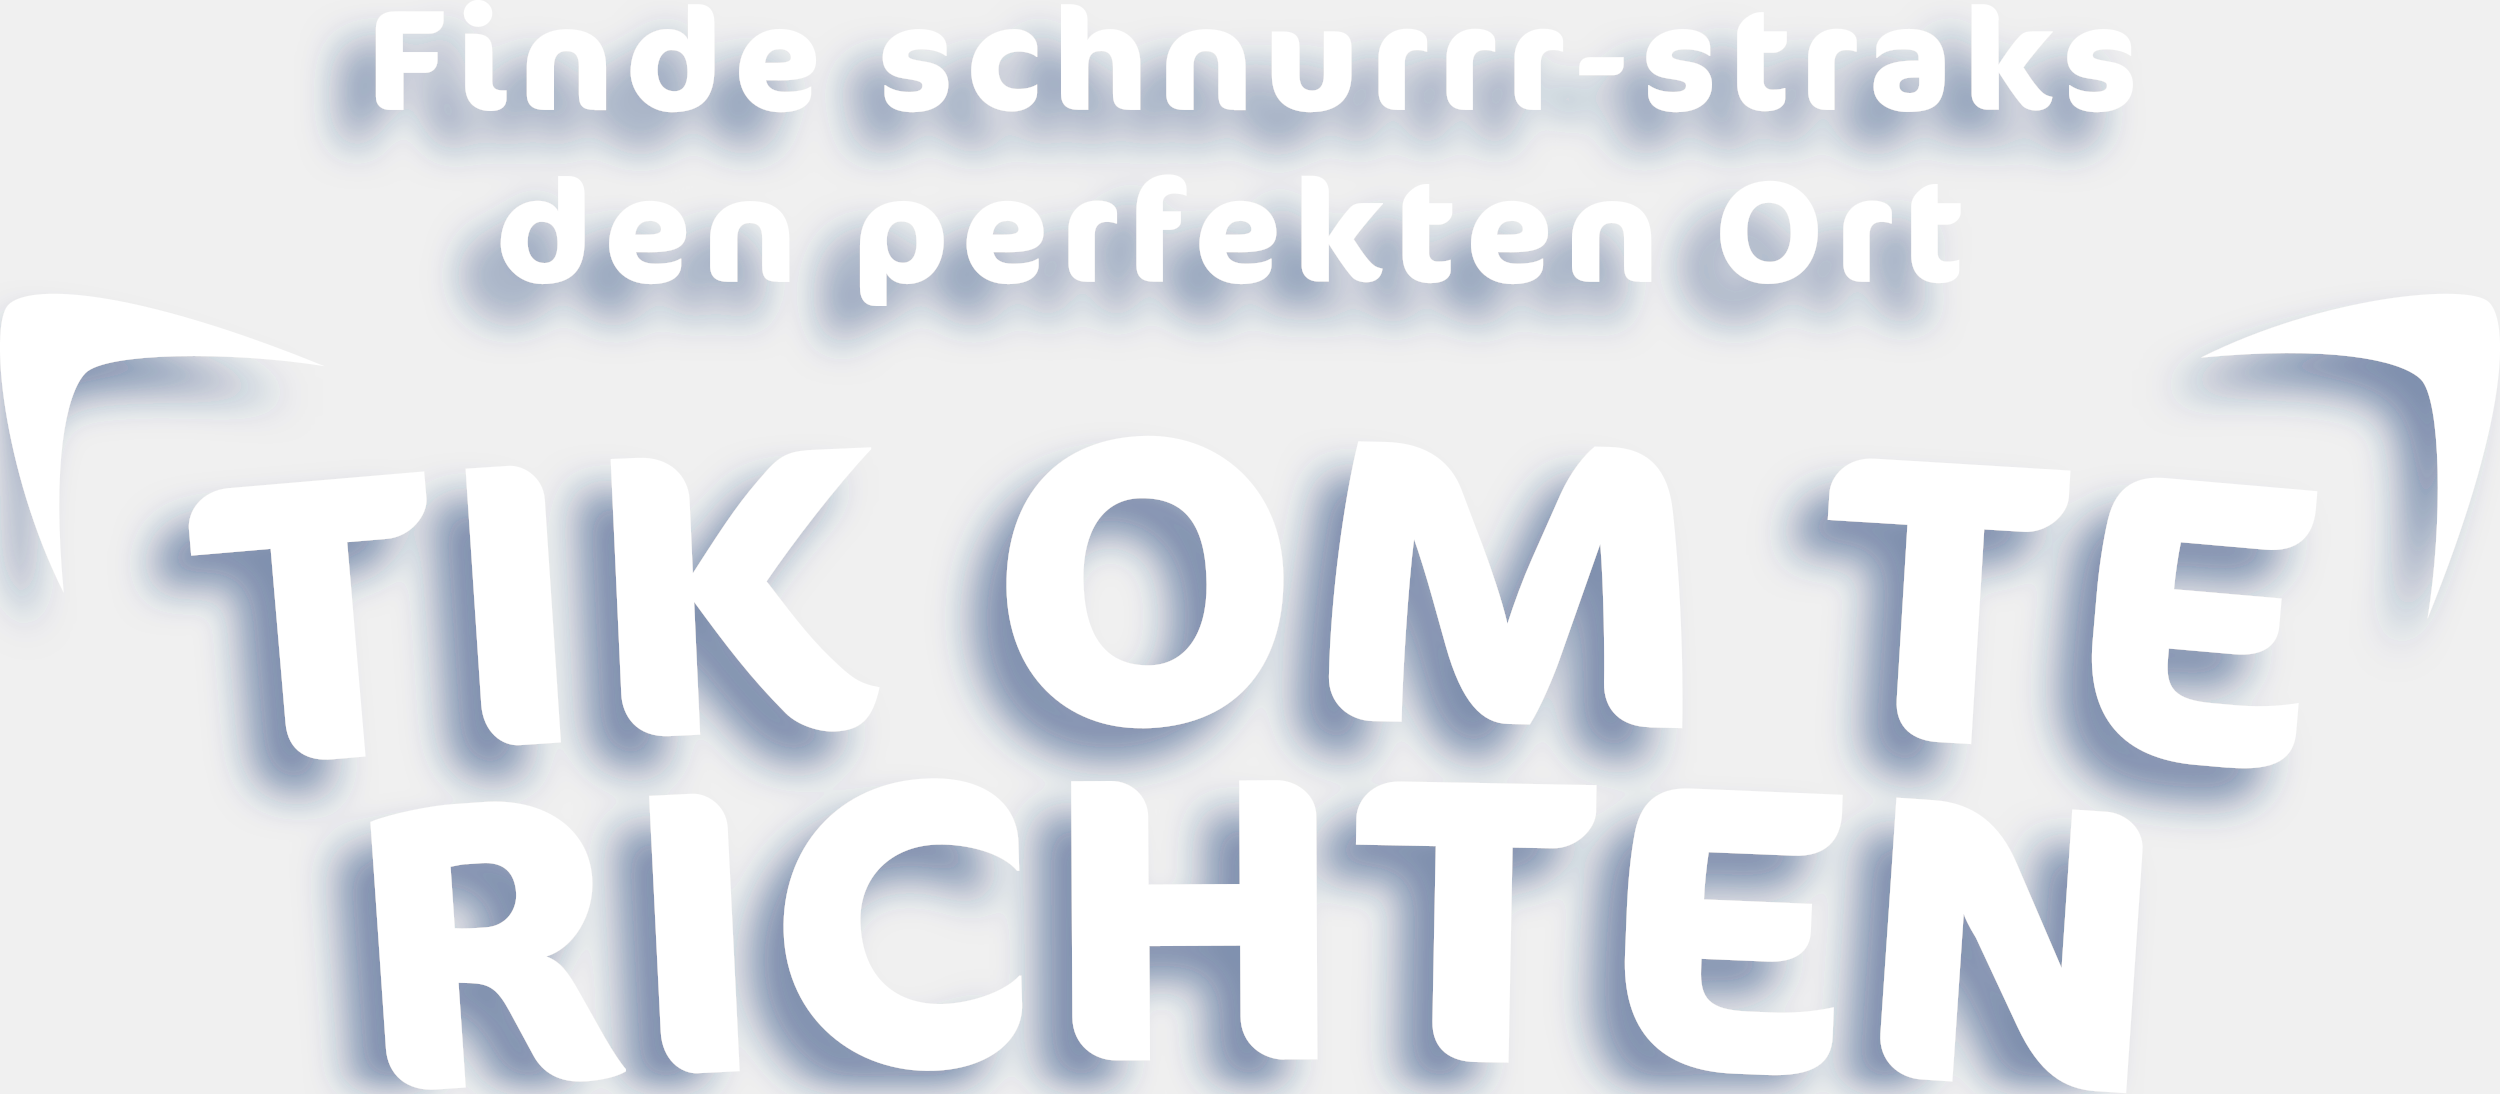
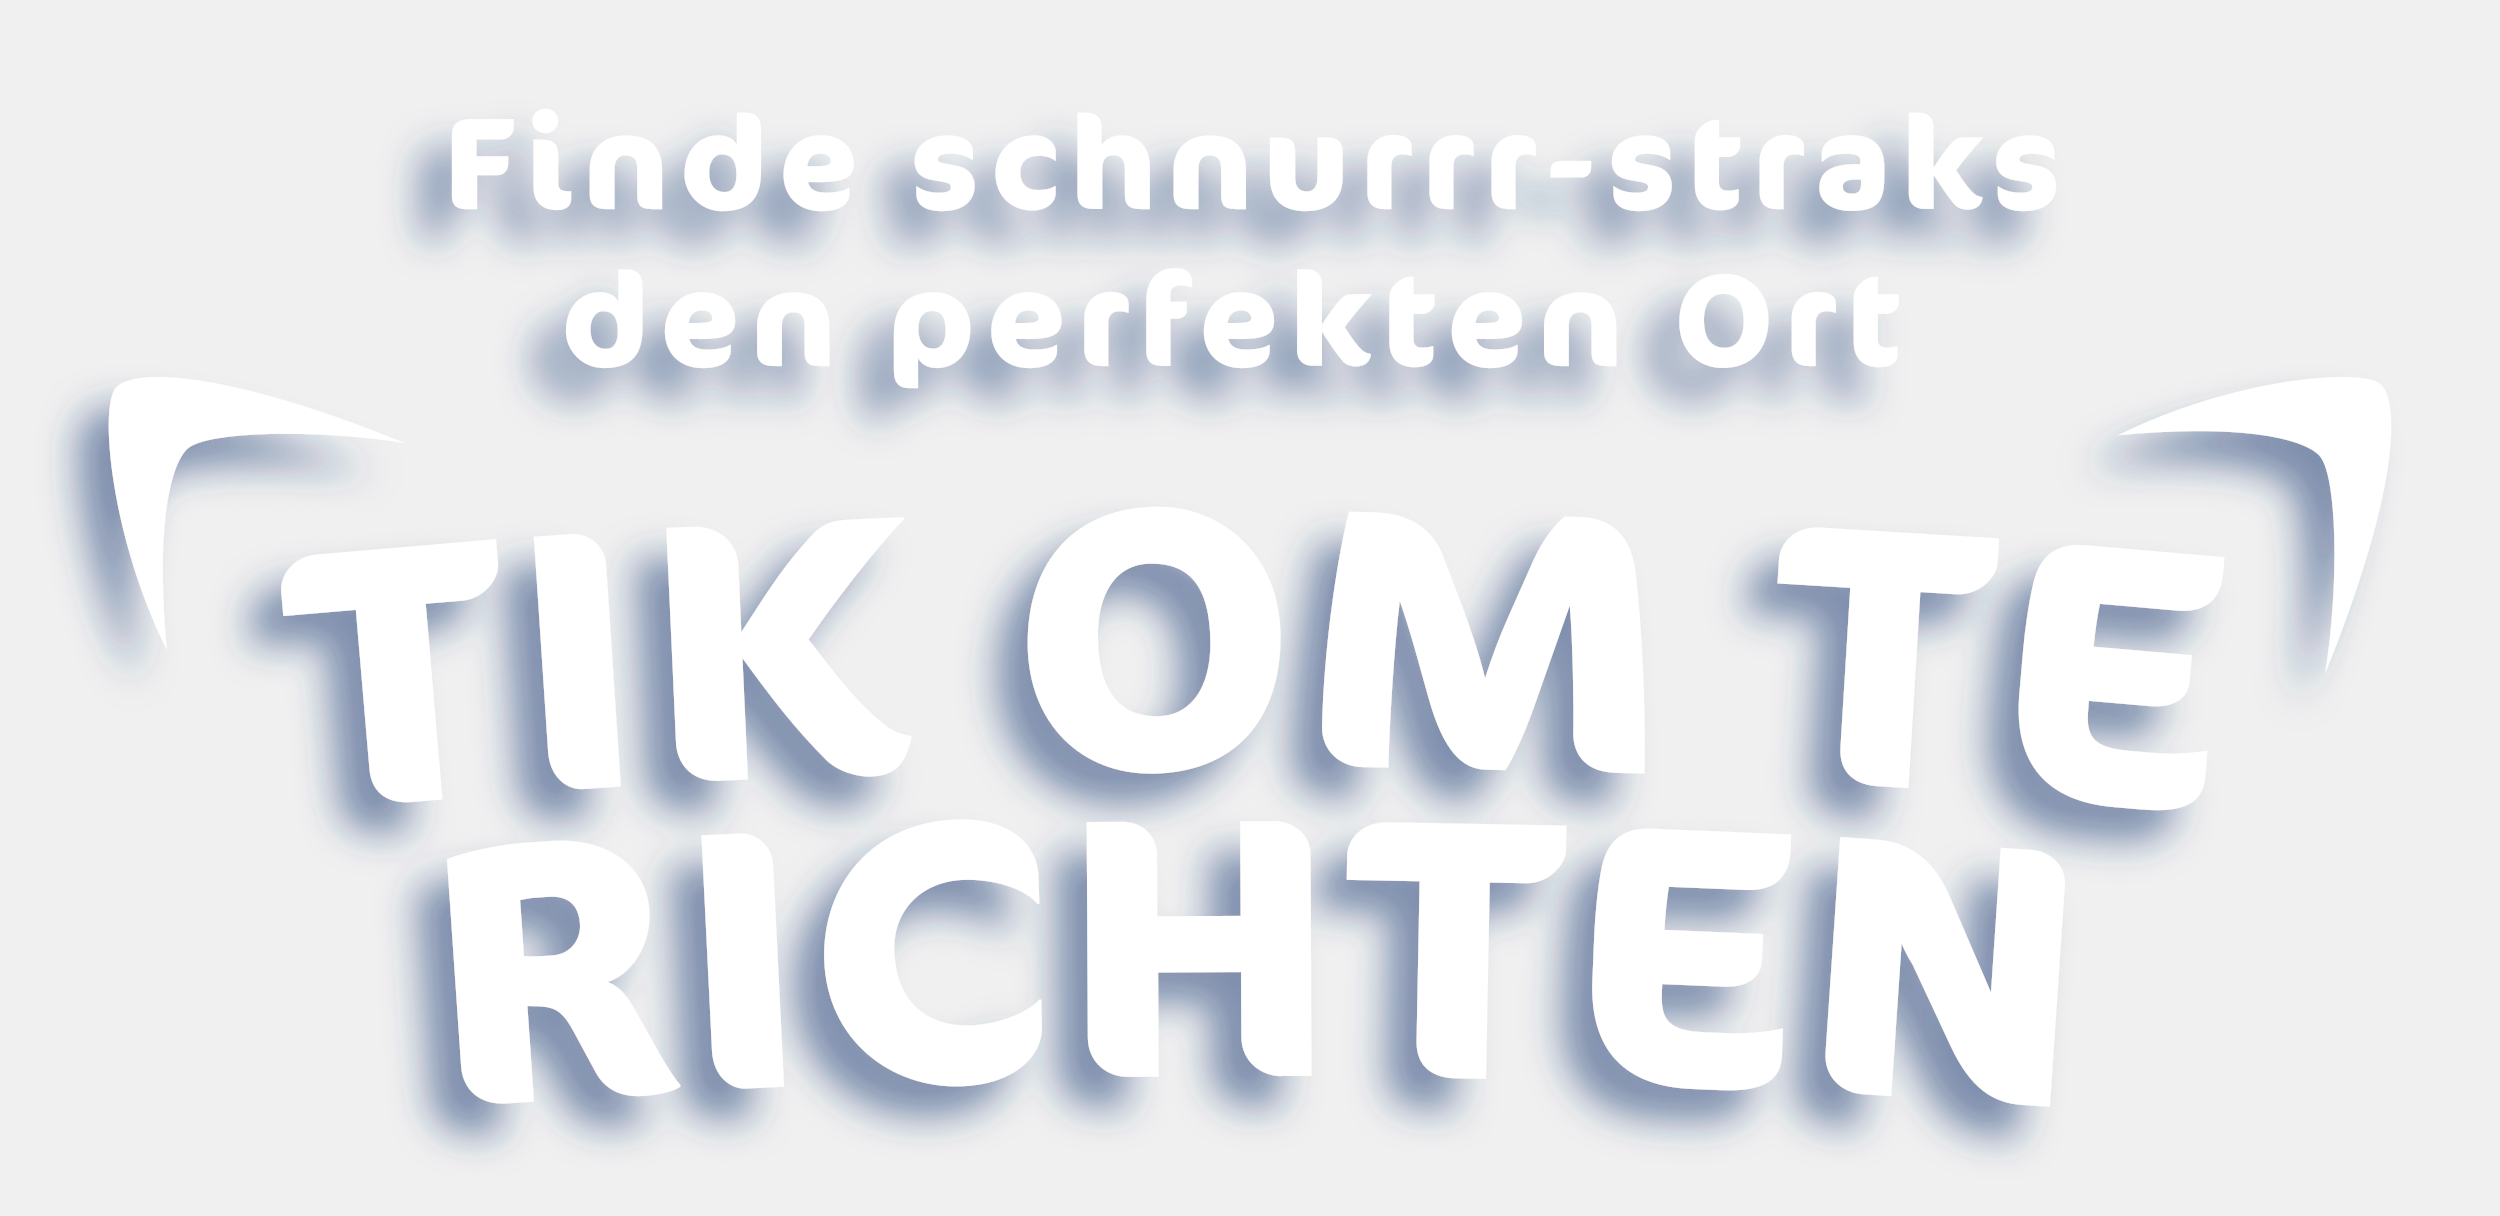
- <svg xmlns="http://www.w3.org/2000/svg" id="Layer_2" data-name="Layer 2" viewBox="0 0 209.89 91.78">
+ <svg xmlns="http://www.w3.org/2000/svg" id="Layer_2" data-name="Layer 2" viewBox="-10 -10 229.89 111.78">
  <defs>
    <style>
      .cls-1 {
        filter: url(#drop-shadow-1);
      }

      .cls-2 {
        fill: #fff;
        stroke-width: 0px;
      }
    </style>
    <filter id="drop-shadow-1" filterUnits="userSpaceOnUse">
      <feOffset dx="-2.83" dy="2.83" />
      <feGaussianBlur result="blur" stdDeviation="1.7" />
      <feFlood flood-color="#264078" flood-opacity=".55" />
      <feComposite in2="blur" operator="in" />
      <feComposite in="SourceGraphic" />
    </filter>
  </defs>
  <g id="logo">
    <g class="cls-1">
      <g>
        <g>
          <path class="cls-2" d="M32.47,45.24l-3.32.28,1.54,17.99-2.81.24c-1.93.17-3.7-.57-3.91-3.04l-1.25-14.63-6.67.57-.19-2.24c-.12-1.42.99-3.22,3.36-3.43l16.39-1.4.19,2.24c.12,1.46-1.36,3.26-3.32,3.42Z" />
          <path class="cls-2" d="M43.63,62.56c-1.46.1-3.07-1.06-3.23-3.43l-1.31-19.78,3.6-.24c1.25-.08,2.92.93,3.05,2.83l1.35,20.39-3.46.23Z" />
          <path class="cls-2" d="M57.89,41.91l.28,6.22c3.08-4.8,4.01-6.14,6.21-8.62,1.26-1.42,2.1-1.66,4.04-1.75l4.72-.21v.17c-2.82,2.95-6.55,7.82-8.78,11.09,1.7,2.17,3.37,4.48,5.36,6.39,1.78,1.72,2.42,2.2,4.13,2.5-.59,2.72-1.61,3.61-3.75,3.71-1.29.06-3.12-.5-4.15-1.55-2.92-2.93-5.02-5.69-7.67-9.32l.5,11.14-2.58.12c-2.79.13-3.96-1.73-4.04-3.53l-.89-19.73,2.28-.1c2.79-.13,4.26,1.64,4.34,3.48Z" />
          <path class="cls-2" d="M95.9,61.14c-6.39.06-11.33-4.52-11.4-11.86-.07-7.58,4.33-12.62,11.88-12.69,5.75-.05,11.29,4.18,11.37,11.83.07,7.79-4.23,12.65-11.85,12.73ZM95.79,41.83c-3.2.03-4.87,2.8-4.83,6.74.05,4.96,1.97,7.33,5.51,7.29,2.92-.03,4.87-2.49,4.83-6.81-.05-5.13-1.9-7.26-5.51-7.22Z" />
          <path class="cls-2" d="M138.46,61.05c-2.24-.05-3.85-1.31-3.79-3.76.05-2.11-.03-8.13-.32-11.61l-3.45,9.79c-.51,1.42-1.55,3.91-2.46,5.35l-1.8-.04c-2.21-.05-3.91-1.75-5.26-6.54l-1.1-3.94c-.54-1.95-1.2-4.04-1.56-5.03-.5,4-.97,11.44-1.05,15.32l-2.41-.05c-1.97-.04-3.74-1.44-3.69-3.75.15-6.73,1.25-14.84,2.47-19.74l2.24.05c3.74.08,5.61,1.89,6.41,3.98l1.74,4.6c.74,1.99,1.67,4.7,2.13,6.68.55-1.72,1.31-3.78,2.06-5.46l2.36-5.32c.89-1.99,2.05-3.39,2.91-4.09l1.19.03c3.4.08,4.99,1.98,5.36,5.36.51,4.6.93,11.82.79,18.25l-2.75-.06Z" />
          <path class="cls-2" d="M169.92,44.65l-3.33-.2-1.1,18.02-2.82-.17c-1.93-.12-3.58-1.1-3.43-3.58l.9-14.66-6.69-.41.14-2.24c.09-1.43,1.45-3.05,3.82-2.9l16.42,1-.14,2.24c-.09,1.46-1.82,3.02-3.79,2.9Z" />
          <path class="cls-2" d="M187.02,64.45l-2.64-.23c-6.13-.53-9.25-3.94-8.69-10.41l.34-3.93c.18-2.13.53-4.49.95-6.27.7-2.94,2.57-3.67,4.84-3.47l12.74,1.1-.13,1.52c-.19,2.24-1.51,3.62-4.22,3.39l-7.11-.62c-.24,1.14-.48,2.82-.58,3.94l9.04.78-.2,2.34c-.15,1.69-1.48,2.53-3.75,2.34l-5.52-.48-.07.85c-.22,2.51.52,3.46,3.77,3.74l1.69.15c1.93.17,3.57.14,5.51-.17l-.21,2.47c-.19,2.13-1.62,3.31-5.75,2.95Z" />
        </g>
        <g>
          <path class="cls-2" d="M49.15,90.78c-2.17.15-3.59-.71-4.38-2.19l-1.99-3.68c-1.05-1.94-1.73-2.3-3.26-2.37l-1.02-.03.6,8.79-2.48.17c-2.51.17-4.07-1.25-4.22-3.43l-1.3-19.03c1.59-.69,5.15-1.38,6.95-1.5l2.61-.18c5.02-.34,8.77,2.16,9.06,6.4.21,3.12-1.64,5.91-3.85,6.57,1.15.43,1.79,1.24,2.8,3.05l2.06,3.68c.77,1.34,1.46,2.35,1.82,2.74v.17c-.74.46-2.02.75-3.41.85ZM39.11,72.55c-.27.02-.81.12-1.28.22l.35,5.16c.79.05,1.6,0,2.59-.07,1.83-.13,2.65-1.58,2.56-2.9-.12-1.7-1.03-2.62-2.9-2.49l-1.32.09Z" />
          <path class="cls-2" d="M58.64,90.11c-1.46.07-3.05-1.11-3.17-3.49l-.97-19.8,3.6-.18c1.26-.06,2.91.98,3,2.88l1,20.41-3.46.17Z" />
          <path class="cls-2" d="M85.41,73.12c-1.24-1.49-4.19-2.29-6.77-2.21-3.81.12-6.52,2.72-6.4,6.52.15,4.79,3.14,6.98,6.94,6.86,2.51-.08,5.27-1.11,6.39-2.37h.17s.07,2.41.07,2.41c.09,3.03-2.86,5.43-7.45,5.57-6.42.2-12.34-4.25-12.57-11.66-.21-6.83,4.41-12.65,12.23-12.89,4.59-.14,7.38,2.05,7.48,5.35l.07,2.41h-.17Z" />
          <path class="cls-2" d="M107.84,88.96c-1.77,0-3.68-1.24-3.69-3.62l-.03-5.95-7.62.04.05,9.59h-2.86c-1.77.02-3.64-1.23-3.66-3.61l-.1-19.82,3.33-.02c1.7,0,3.13,1.24,3.14,3.01l.03,5.68,7.65-.04-.04-8.7,3.16-.02c1.53,0,3.3,1.11,3.31,3.01l.1,20.43h-2.79Z" />
          <path class="cls-2" d="M130.32,71.22l-3.33-.06-.34,18.05-2.82-.05c-1.94-.04-3.62-.95-3.57-3.43l.28-14.69-6.7-.13.04-2.24c.03-1.43,1.32-3.1,3.7-3.06l16.46.31-.04,2.24c-.03,1.46-1.69,3.1-3.66,3.06Z" />
          <path class="cls-2" d="M148.23,90.25l-2.65-.11c-6.15-.25-9.42-3.52-9.15-10.01l.16-3.94c.09-2.14.32-4.51.67-6.3.57-2.97,2.4-3.78,4.68-3.69l12.77.53-.06,1.53c-.09,2.24-1.34,3.69-4.06,3.58l-7.13-.29c-.18,1.15-.36,2.84-.4,3.96l9.07.38-.1,2.34c-.07,1.7-1.37,2.6-3.64,2.5l-5.54-.23-.03.85c-.1,2.51.67,3.43,3.94,3.57l1.7.07c1.94.08,3.57-.02,5.5-.42l-.1,2.48c-.09,2.14-1.47,3.38-5.61,3.2Z" />
          <path class="cls-2" d="M175.95,91.61c-2.65-.18-4.74-1.48-6.58-5.42l-3.48-7.46c-.58-.93-.97-1.77-1.02-2.01l-.96,14.08-2.65-.18c-1.76-.12-3.55-1.47-3.39-3.84l1.35-19.81,3.12.21c3.43.23,5.59,2.05,6.97,5.31l3.77,8.77.9-13.3,2.85.19c1.53.1,3.18,1.34,3.05,3.24l-1.38,20.39-2.54-.17Z" />
        </g>
        <g>
          <path class="cls-2" d="M5.34,49.75C.19,39.44-.93,27.35.68,25.62c1.61-1.73,9.77-1.69,26.58,5.13-8.04-1.3-18.42-1.14-20.09.58-1.67,1.73-2.83,7.76-1.82,18.42" />
          <path class="cls-2" d="M184.81,30.01c10.31-5.16,22.39-6.27,24.13-4.66,1.73,1.61,1.69,9.77-5.13,26.58,1.3-8.04,1.14-18.42-.58-20.09-1.73-1.67-7.76-2.83-18.42-1.82" />
        </g>
      </g>
      <g>
        <path class="cls-2" d="M36.03,2.82h-2.21v1.55h2.91v.71c0,.62-.44,1.03-.98,1.03h-1.88v3.12h-1.1c-.72,0-1.21-.36-1.21-1.13V2.45c0-1.02.56-1.5,1.67-1.5h4.01v.8c0,.48-.4,1.07-1.2,1.07Z" />
        <path class="cls-2" d="M40.14,2.25c-.66,0-1.2-.5-1.2-1.13s.54-1.13,1.2-1.13,1.19.5,1.19,1.13-.53,1.13-1.19,1.13ZM41.22,9.32c-1.21,0-2.16-.6-2.16-2.16V2.83h.56c1.29,0,1.71.37,1.71,1.57v2.42c0,.59.28.77.91.77h.28v.67c0,.79-.6,1.06-1.31,1.06Z" />
        <path class="cls-2" d="M49.92,9.22c-1.01,0-1.32-.33-1.32-1.34v-2.31c0-.89-.3-1.28-1.07-1.28-.66,0-1.02.44-1.02,1.25v3.69h-.77c-.97,0-1.51-.38-1.51-1.34v-2.31c0-1.9,1.26-3.13,3.36-3.13,2.34,0,3.29,1.24,3.29,3.19v3.6h-.96Z" />
        <path class="cls-2" d="M56.38,9.42c-1.94,0-3.44-1.6-3.44-3.38,0-2.22,1.37-3.6,3.12-3.6.84,0,1.46.37,1.7.89V.35h.82c.91,0,1.4.48,1.4,1.59v3.83c0,2.39-.97,3.65-3.6,3.65ZM56.34,4.2c-.61,0-1.13.63-1.13,1.64,0,1.29.6,1.82,1.43,1.82.71,0,1.08-.55,1.08-1.58,0-1.48-.56-1.88-1.38-1.88Z" />
        <path class="cls-2" d="M65.29,6.74h-.98c.13.66.67.97,1.62.97,1.06,0,1.72-.17,2.09-.42h.08v.53c0,.84-.68,1.6-2.57,1.6-2.28,0-3.48-1.54-3.48-3.36,0-2,1.36-3.63,3.39-3.63,1.73,0,3.07.97,3.07,2.65,0,1.32-1,1.67-3.23,1.67ZM65.44,4.13c-.8,0-1.14.52-1.2,1.15h.89c1.08,0,1.27-.17,1.27-.46,0-.34-.3-.7-.96-.7Z" />
        <path class="cls-2" d="M76.71,9.42c-1.8,0-2.45-.66-2.45-1.62v-.66h.06c.43.32,1.09.58,2.03.58.83,0,1.09-.19,1.09-.52,0-.3-.16-.42-1.52-.61-1.19-.17-1.81-.71-1.81-1.76,0-1.58,1.5-2.39,3.01-2.39s2.35.59,2.35,1.57v.68h-.06c-.44-.32-1.14-.55-2.03-.55s-1.13.23-1.13.5c0,.25.14.34,1.52.56,1.1.18,1.85.78,1.85,1.9,0,1.42-1.1,2.31-2.91,2.31Z" />
        <path class="cls-2" d="M87.03,4.79c-.2-.22-.83-.46-1.46-.46-1.12,0-1.74.56-1.74,1.49,0,1.13.62,1.65,1.63,1.65.71,0,1.2-.14,1.59-.37h.02v.68c0,.88-.9,1.58-2.1,1.58-2,0-3.43-1.35-3.43-3.42,0-1.88,1.31-3.5,3.63-3.5,1.04,0,1.91.68,1.91,1.54v.8h-.06Z" />
        <path class="cls-2" d="M94.84,9.22c-1.2,0-1.4-.56-1.4-1.38v-2.21c0-.94-.34-1.35-.98-1.35-.89,0-1.1.47-1.1,1.4v3.54h-.77c-1.09,0-1.51-.46-1.51-1.38V.35h.73c.95,0,1.49.46,1.49,1.31v1.7c.34-.53.89-.92,1.93-.92,1.33,0,2.5,1.03,2.5,2.82v3.97h-.88Z" />
        <path class="cls-2" d="M103.61,9.22c-1.01,0-1.32-.33-1.32-1.34v-2.31c0-.89-.3-1.28-1.07-1.28-.66,0-1.02.44-1.02,1.25v3.69h-.77c-.97,0-1.51-.38-1.51-1.34v-2.31c0-1.9,1.26-3.13,3.36-3.13,2.34,0,3.29,1.24,3.29,3.19v3.6h-.96Z" />
        <path class="cls-2" d="M110.08,9.42c-2.13,0-3.3-1.04-3.3-3.15v-3.63h.89c1,0,1.43.34,1.43,1.34v2.35c0,.97.46,1.27,1.08,1.27.54,0,.97-.31.97-1.36v-3.61h.89c.91,0,1.42.38,1.42,1.34v2.35c0,2.11-1.34,3.09-3.37,3.09Z" />
        <path class="cls-2" d="M119.72,4.33c-.29-.11-.5-.13-.8-.13-.55,0-.98.28-.98,1.08v3.95h-.62c-.98,0-1.58-.46-1.58-1.56v-2.87c0-1.33.9-2.39,2.4-2.39,1.14,0,1.67.47,1.67,1.08v.84h-.07Z" />
        <path class="cls-2" d="M125.43,4.33c-.29-.11-.5-.13-.8-.13-.55,0-.98.28-.98,1.08v3.95h-.62c-.98,0-1.58-.46-1.58-1.56v-2.87c0-1.33.9-2.39,2.4-2.39,1.14,0,1.67.47,1.67,1.08v.84h-.07Z" />
        <path class="cls-2" d="M131.14,4.33c-.29-.11-.5-.13-.8-.13-.55,0-.98.28-.98,1.08v3.95h-.62c-.98,0-1.58-.46-1.58-1.56v-2.87c0-1.33.9-2.39,2.4-2.39,1.14,0,1.67.47,1.67,1.08v.84h-.07Z" />
        <path class="cls-2" d="M136.31,5.45c0,.46-.35.86-.84.86h-2.88v-.61c0-.59.3-.9.96-.9h2.76v.65Z" />
        <path class="cls-2" d="M140.82,9.42c-1.8,0-2.45-.66-2.45-1.62v-.66h.06c.43.32,1.09.58,2.03.58.83,0,1.09-.19,1.09-.52,0-.3-.16-.42-1.52-.61-1.19-.17-1.81-.71-1.81-1.76,0-1.58,1.5-2.39,3.01-2.39s2.35.59,2.35,1.57v.68h-.06c-.44-.32-1.14-.55-2.03-.55s-1.13.23-1.13.5c0,.25.14.34,1.52.56,1.1.18,1.85.78,1.85,1.9,0,1.42-1.1,2.31-2.91,2.31Z" />
        <path class="cls-2" d="M146.65,1.46c.3-.23.71-.44,1.19-.44h.24v1.61h1.93v.8c0,.56-.6,1-1.12,1h-.82v2.39c0,.44.28.71.72.71.54,0,.79-.05,1.03-.14h.06v.89c0,.55-.5,1.06-1.69,1.06s-2.34-.54-2.34-2.35V2.88c0-.6.35-1.08.79-1.42Z" />
        <path class="cls-2" d="M155.79,4.33c-.29-.11-.5-.13-.8-.13-.55,0-.98.28-.98,1.08v3.95h-.62c-.98,0-1.58-.46-1.58-1.56v-2.87c0-1.33.9-2.39,2.4-2.39,1.14,0,1.67.47,1.67,1.08v.84h-.07Z" />
        <path class="cls-2" d="M160.12,9.4c-1.27,0-2.82-.6-2.82-2.1s1.06-2.21,3.45-2.21h.32v-.28c0-.54-.42-.67-1.32-.67-1.23,0-1.69.29-2.16.72h-.06v-.8c0-.82.85-1.63,2.73-1.63s3.01.92,3.01,2.87v1.02c0,2.4-.77,3.08-3.17,3.08ZM161.13,6.51h-.46c-.86,0-1.21.22-1.21.66,0,.42.26.64.9.64.41,0,.77-.2.77-.8v-.49Z" />
        <path class="cls-2" d="M167.79,1.68v3.75c.54-.8,1.09-1.67,1.74-2.36.29-.31.52-.44,1.21-.44h1.6v.06c-.41.42-1.86,2.11-2.46,2.97.38.58.78,1.21,1.24,1.74.49.56.68.62,1.19.74-.08.73-.58,1.14-1.39,1.14-.34,0-.9-.13-1.17-.46-.74-.86-1.32-1.8-1.94-2.75v3.14h-.9c-.84,0-1.38-.55-1.38-1.34V.35h.88c1.03,0,1.4.67,1.4,1.33Z" />
        <path class="cls-2" d="M176.16,9.42c-1.8,0-2.45-.66-2.45-1.62v-.66h.06c.43.32,1.09.58,2.03.58.83,0,1.09-.19,1.09-.52,0-.3-.16-.42-1.52-.61-1.19-.17-1.81-.71-1.81-1.76,0-1.58,1.5-2.39,3.01-2.39s2.35.59,2.35,1.57v.68h-.06c-.44-.32-1.14-.55-2.03-.55s-1.13.23-1.13.5c0,.25.14.34,1.52.56,1.1.18,1.85.78,1.85,1.9,0,1.42-1.1,2.31-2.91,2.31Z" />
        <path class="cls-2" d="M45.48,23.84c-1.94,0-3.44-1.6-3.44-3.38,0-2.22,1.37-3.6,3.12-3.6.84,0,1.46.37,1.7.89v-2.97h.82c.91,0,1.4.48,1.4,1.59v3.83c0,2.39-.97,3.65-3.6,3.65ZM45.43,18.62c-.61,0-1.13.63-1.13,1.64,0,1.29.6,1.82,1.43,1.82.71,0,1.08-.55,1.08-1.58,0-1.48-.56-1.88-1.38-1.88Z" />
        <path class="cls-2" d="M54.38,21.17h-.98c.13.66.67.97,1.62.97,1.06,0,1.71-.17,2.09-.42h.08v.53c0,.84-.68,1.6-2.57,1.6-2.28,0-3.48-1.54-3.48-3.36,0-2,1.36-3.63,3.39-3.63,1.73,0,3.07.97,3.07,2.65,0,1.32-1,1.67-3.23,1.67ZM54.54,18.55c-.8,0-1.14.52-1.2,1.15h.89c1.08,0,1.27-.17,1.27-.46,0-.34-.3-.7-.96-.7Z" />
        <path class="cls-2" d="M65.31,23.65c-1.01,0-1.32-.34-1.32-1.34v-2.31c0-.89-.3-1.28-1.07-1.28-.66,0-1.02.44-1.02,1.25v3.69h-.77c-.97,0-1.51-.38-1.51-1.34v-2.31c0-1.9,1.26-3.13,3.36-3.13,2.34,0,3.29,1.24,3.29,3.19v3.6h-.96Z" />
        <path class="cls-2" d="M76.11,23.84c-.89,0-1.4-.41-1.69-.9v2.75h-.83c-.91,0-1.39-.48-1.39-1.59v-3.49c0-2.36,1.31-3.74,3.65-3.74,1.93,0,3.38,1.31,3.38,3.35,0,2.25-1.32,3.63-3.12,3.63ZM75.58,18.6c-.62,0-1.13.6-1.13,1.57,0,1.4.6,1.89,1.38,1.89.72,0,1.12-.63,1.12-1.62,0-1.42-.43-1.85-1.37-1.85Z" />
        <path class="cls-2" d="M84.39,21.17h-.98c.13.66.67.97,1.62.97,1.06,0,1.71-.17,2.09-.42h.08v.53c0,.84-.68,1.6-2.57,1.6-2.28,0-3.48-1.54-3.48-3.36,0-2,1.36-3.63,3.39-3.63,1.73,0,3.07.97,3.07,2.65,0,1.32-1,1.67-3.23,1.67ZM84.55,18.55c-.8,0-1.14.52-1.2,1.15h.89c1.08,0,1.27-.17,1.27-.46,0-.34-.3-.7-.96-.7Z" />
        <path class="cls-2" d="M93.69,18.76c-.29-.11-.5-.13-.8-.13-.55,0-.98.28-.98,1.08v3.95h-.62c-.98,0-1.58-.46-1.58-1.56v-2.87c0-1.33.9-2.39,2.4-2.39,1.14,0,1.67.47,1.67,1.08v.84h-.07Z" />
        <path class="cls-2" d="M99.56,16.43c-.25-.13-.72-.18-1.02-.18-.54,0-.91.31-.91.71v.78h1.51v.83c0,.44-.41.73-.98.73h-.53v4.35h-.7c-1.08,0-1.52-.42-1.52-1.42v-4.54c0-2.38,1.43-3.04,2.67-3.04,1.12,0,1.54.56,1.54,1.25v.53h-.06Z" />
        <path class="cls-2" d="M103.94,21.17h-.98c.13.66.67.97,1.62.97,1.06,0,1.72-.17,2.09-.42h.08v.53c0,.84-.68,1.6-2.57,1.6-2.28,0-3.48-1.54-3.48-3.36,0-2,1.36-3.63,3.39-3.63,1.73,0,3.07.97,3.07,2.65,0,1.32-1,1.67-3.23,1.67ZM104.1,18.55c-.8,0-1.14.52-1.2,1.15h.89c1.08,0,1.27-.17,1.27-.46,0-.34-.3-.7-.96-.7Z" />
        <path class="cls-2" d="M111.56,16.1v3.75c.54-.8,1.09-1.67,1.74-2.36.29-.31.52-.44,1.21-.44h1.6v.06c-.41.42-1.86,2.11-2.46,2.97.38.58.78,1.21,1.23,1.74.49.56.68.62,1.19.74-.08.73-.58,1.14-1.39,1.14-.34,0-.9-.13-1.18-.46-.74-.86-1.32-1.8-1.94-2.75v3.14h-.9c-.84,0-1.38-.55-1.38-1.34v-7.53h.88c1.03,0,1.4.67,1.4,1.33Z" />
        <path class="cls-2" d="M118.56,15.89c.3-.23.71-.44,1.19-.44h.24v1.61h1.93v.8c0,.56-.6,1-1.12,1h-.82v2.39c0,.44.28.71.72.71.54,0,.79-.05,1.03-.14h.06v.89c0,.55-.5,1.06-1.69,1.06s-2.34-.54-2.34-2.35v-4.09c0-.6.35-1.08.79-1.42Z" />
        <path class="cls-2" d="M126.74,21.17h-.98c.13.66.67.97,1.62.97,1.05,0,1.71-.17,2.09-.42h.08v.53c0,.84-.68,1.6-2.57,1.6-2.28,0-3.48-1.54-3.48-3.36,0-2,1.35-3.63,3.39-3.63,1.73,0,3.07.97,3.07,2.65,0,1.32-1,1.67-3.23,1.67ZM126.89,18.55c-.8,0-1.14.52-1.2,1.15h.89c1.08,0,1.27-.17,1.27-.46,0-.34-.3-.7-.96-.7Z" />
        <path class="cls-2" d="M137.67,23.65c-1.01,0-1.32-.34-1.32-1.34v-2.31c0-.89-.3-1.28-1.07-1.28-.66,0-1.02.44-1.02,1.25v3.69h-.77c-.97,0-1.51-.38-1.51-1.34v-2.31c0-1.9,1.26-3.13,3.36-3.13,2.34,0,3.29,1.24,3.29,3.19v3.6h-.96Z" />
        <path class="cls-2" d="M148.4,23.84c-2.25,0-3.98-1.63-3.98-4.22s1.57-4.44,4.23-4.44c2.03,0,3.97,1.51,3.97,4.21s-1.54,4.45-4.22,4.45ZM148.42,17.03c-1.13,0-1.73.97-1.73,2.36,0,1.75.67,2.59,1.92,2.59,1.03,0,1.73-.86,1.73-2.39,0-1.81-.65-2.57-1.92-2.57Z" />
        <path class="cls-2" d="M158.74,18.76c-.29-.11-.5-.13-.8-.13-.55,0-.98.28-.98,1.08v3.95h-.62c-.98,0-1.58-.46-1.58-1.56v-2.87c0-1.33.9-2.39,2.4-2.39,1.14,0,1.67.47,1.67,1.08v.84h-.07Z" />
        <path class="cls-2" d="M161.25,15.89c.3-.23.71-.44,1.19-.44h.24v1.61h1.93v.8c0,.56-.6,1-1.12,1h-.81v2.39c0,.44.28.71.72.71.54,0,.79-.05,1.03-.14h.06v.89c0,.55-.5,1.06-1.69,1.06s-2.34-.54-2.34-2.35v-4.09c0-.6.35-1.08.79-1.42Z" />
      </g>
    </g>
  </g>
</svg>
